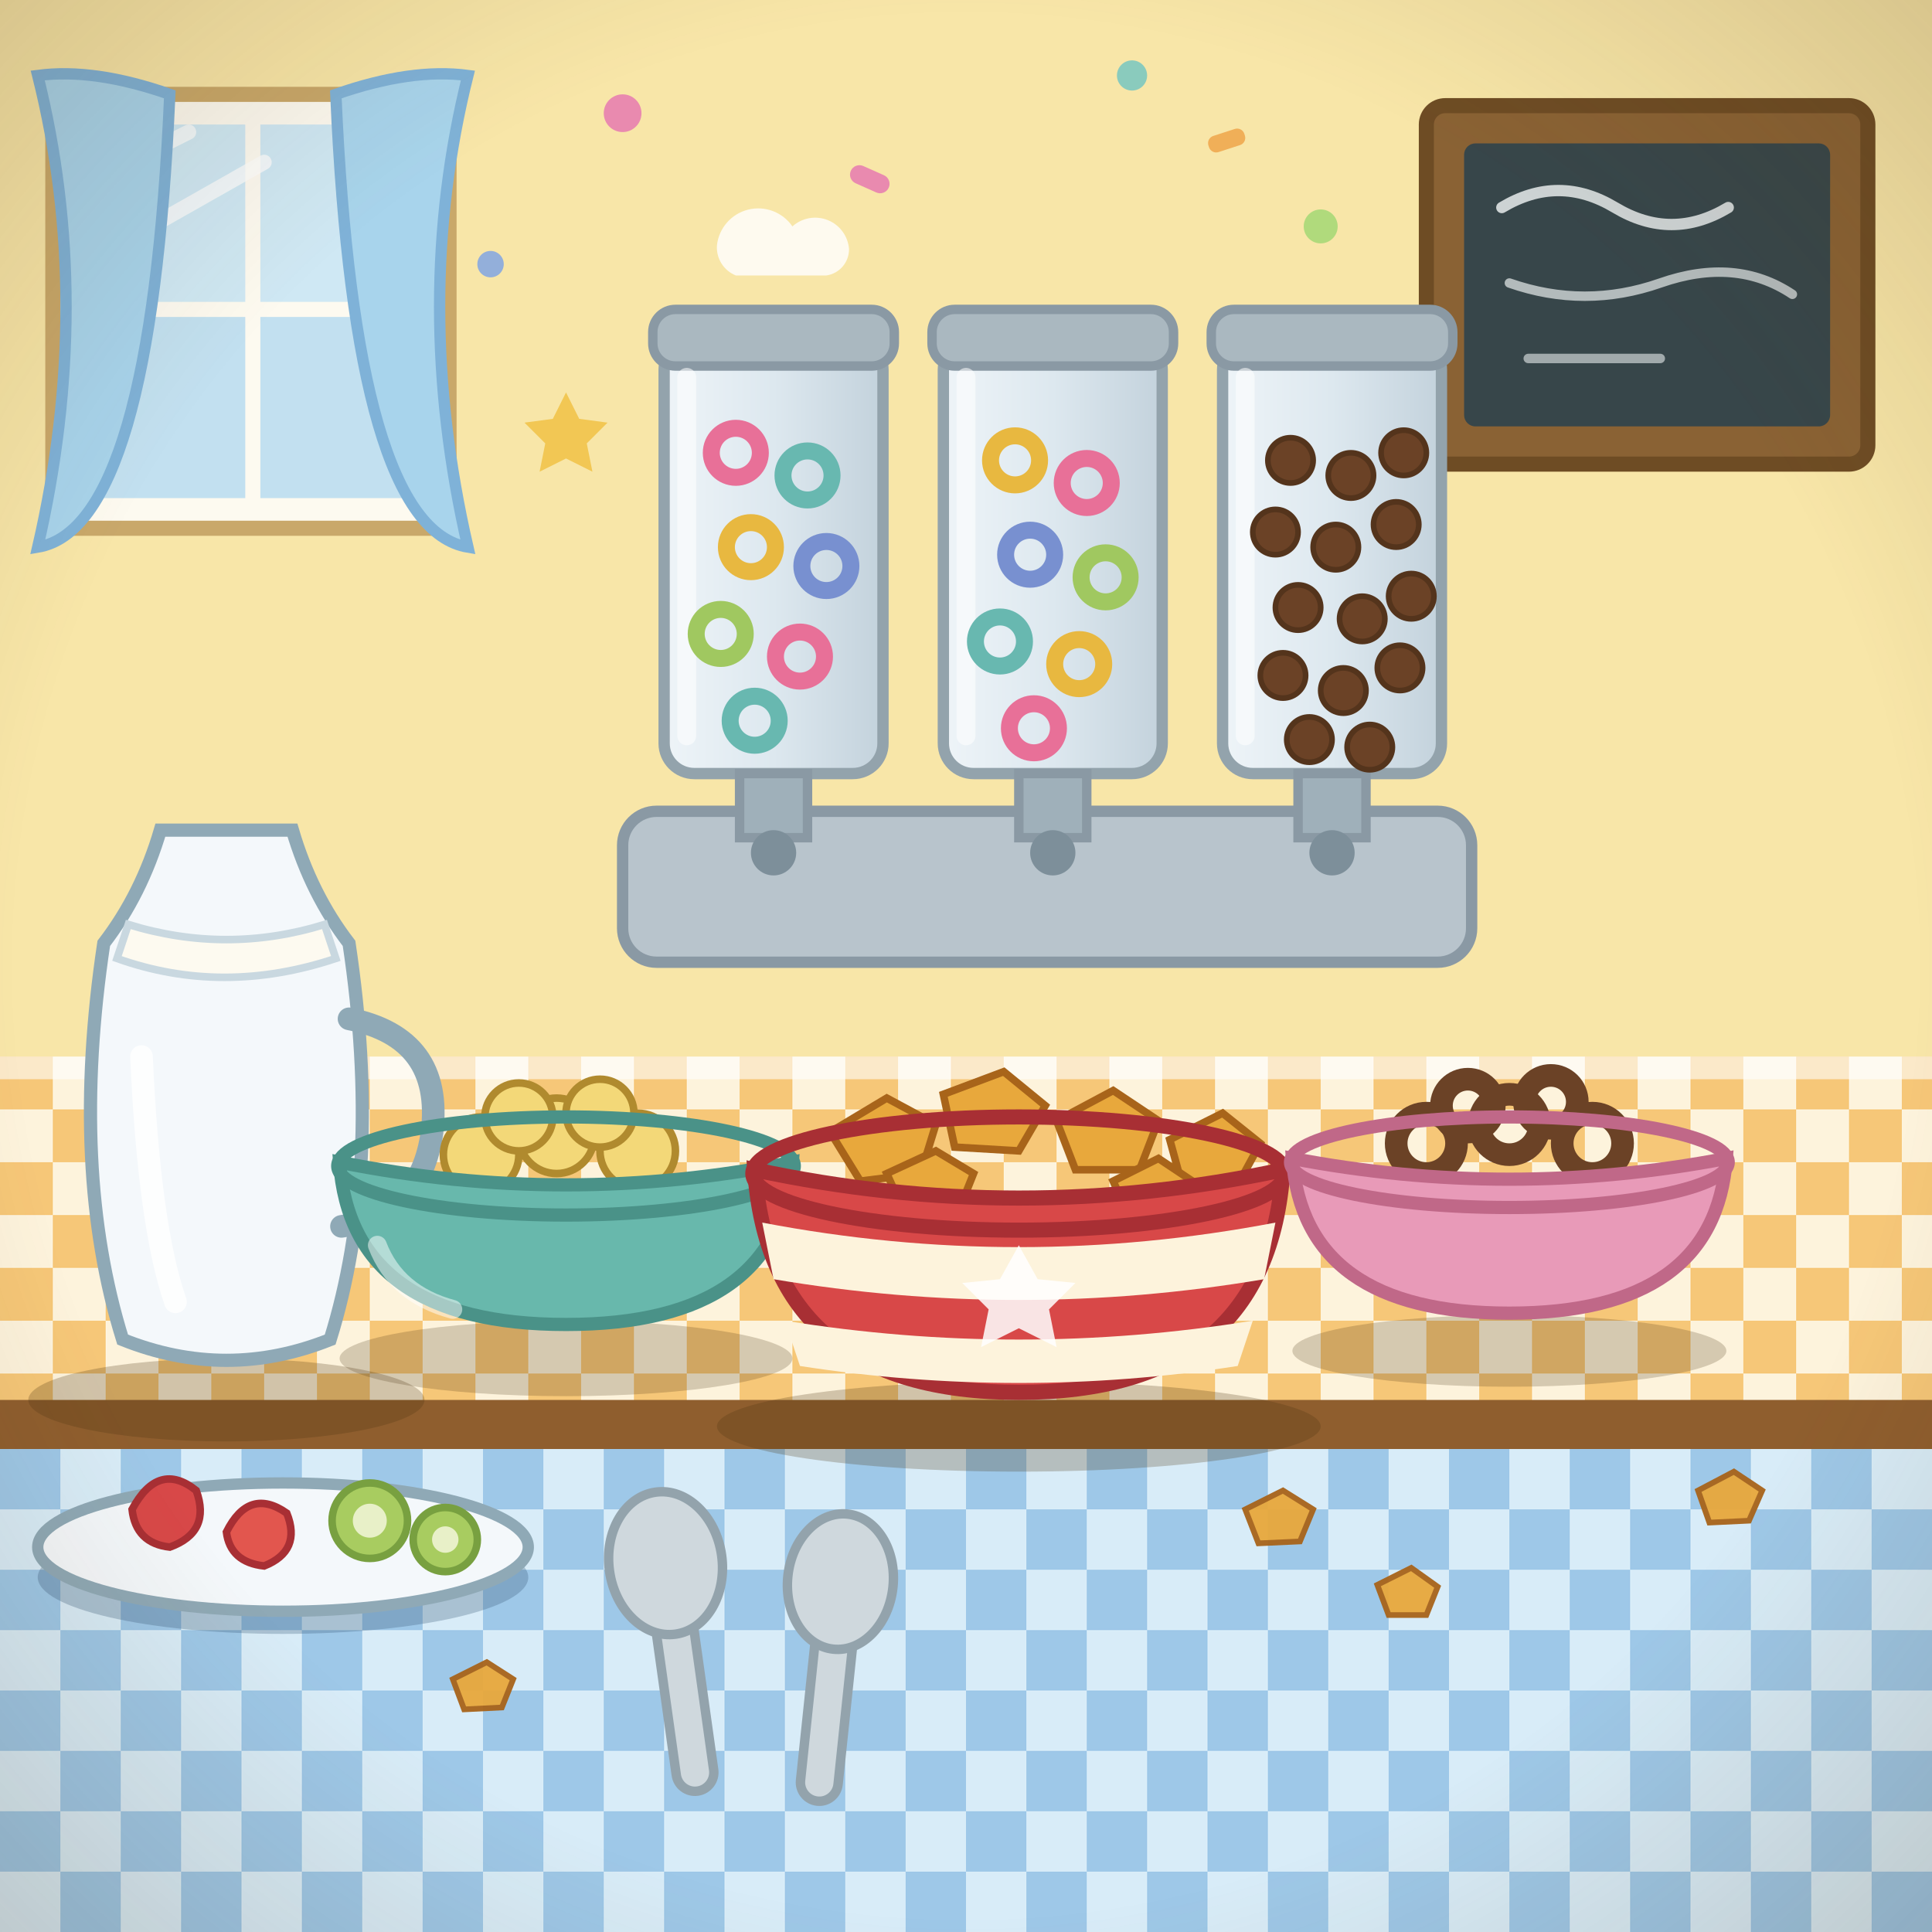
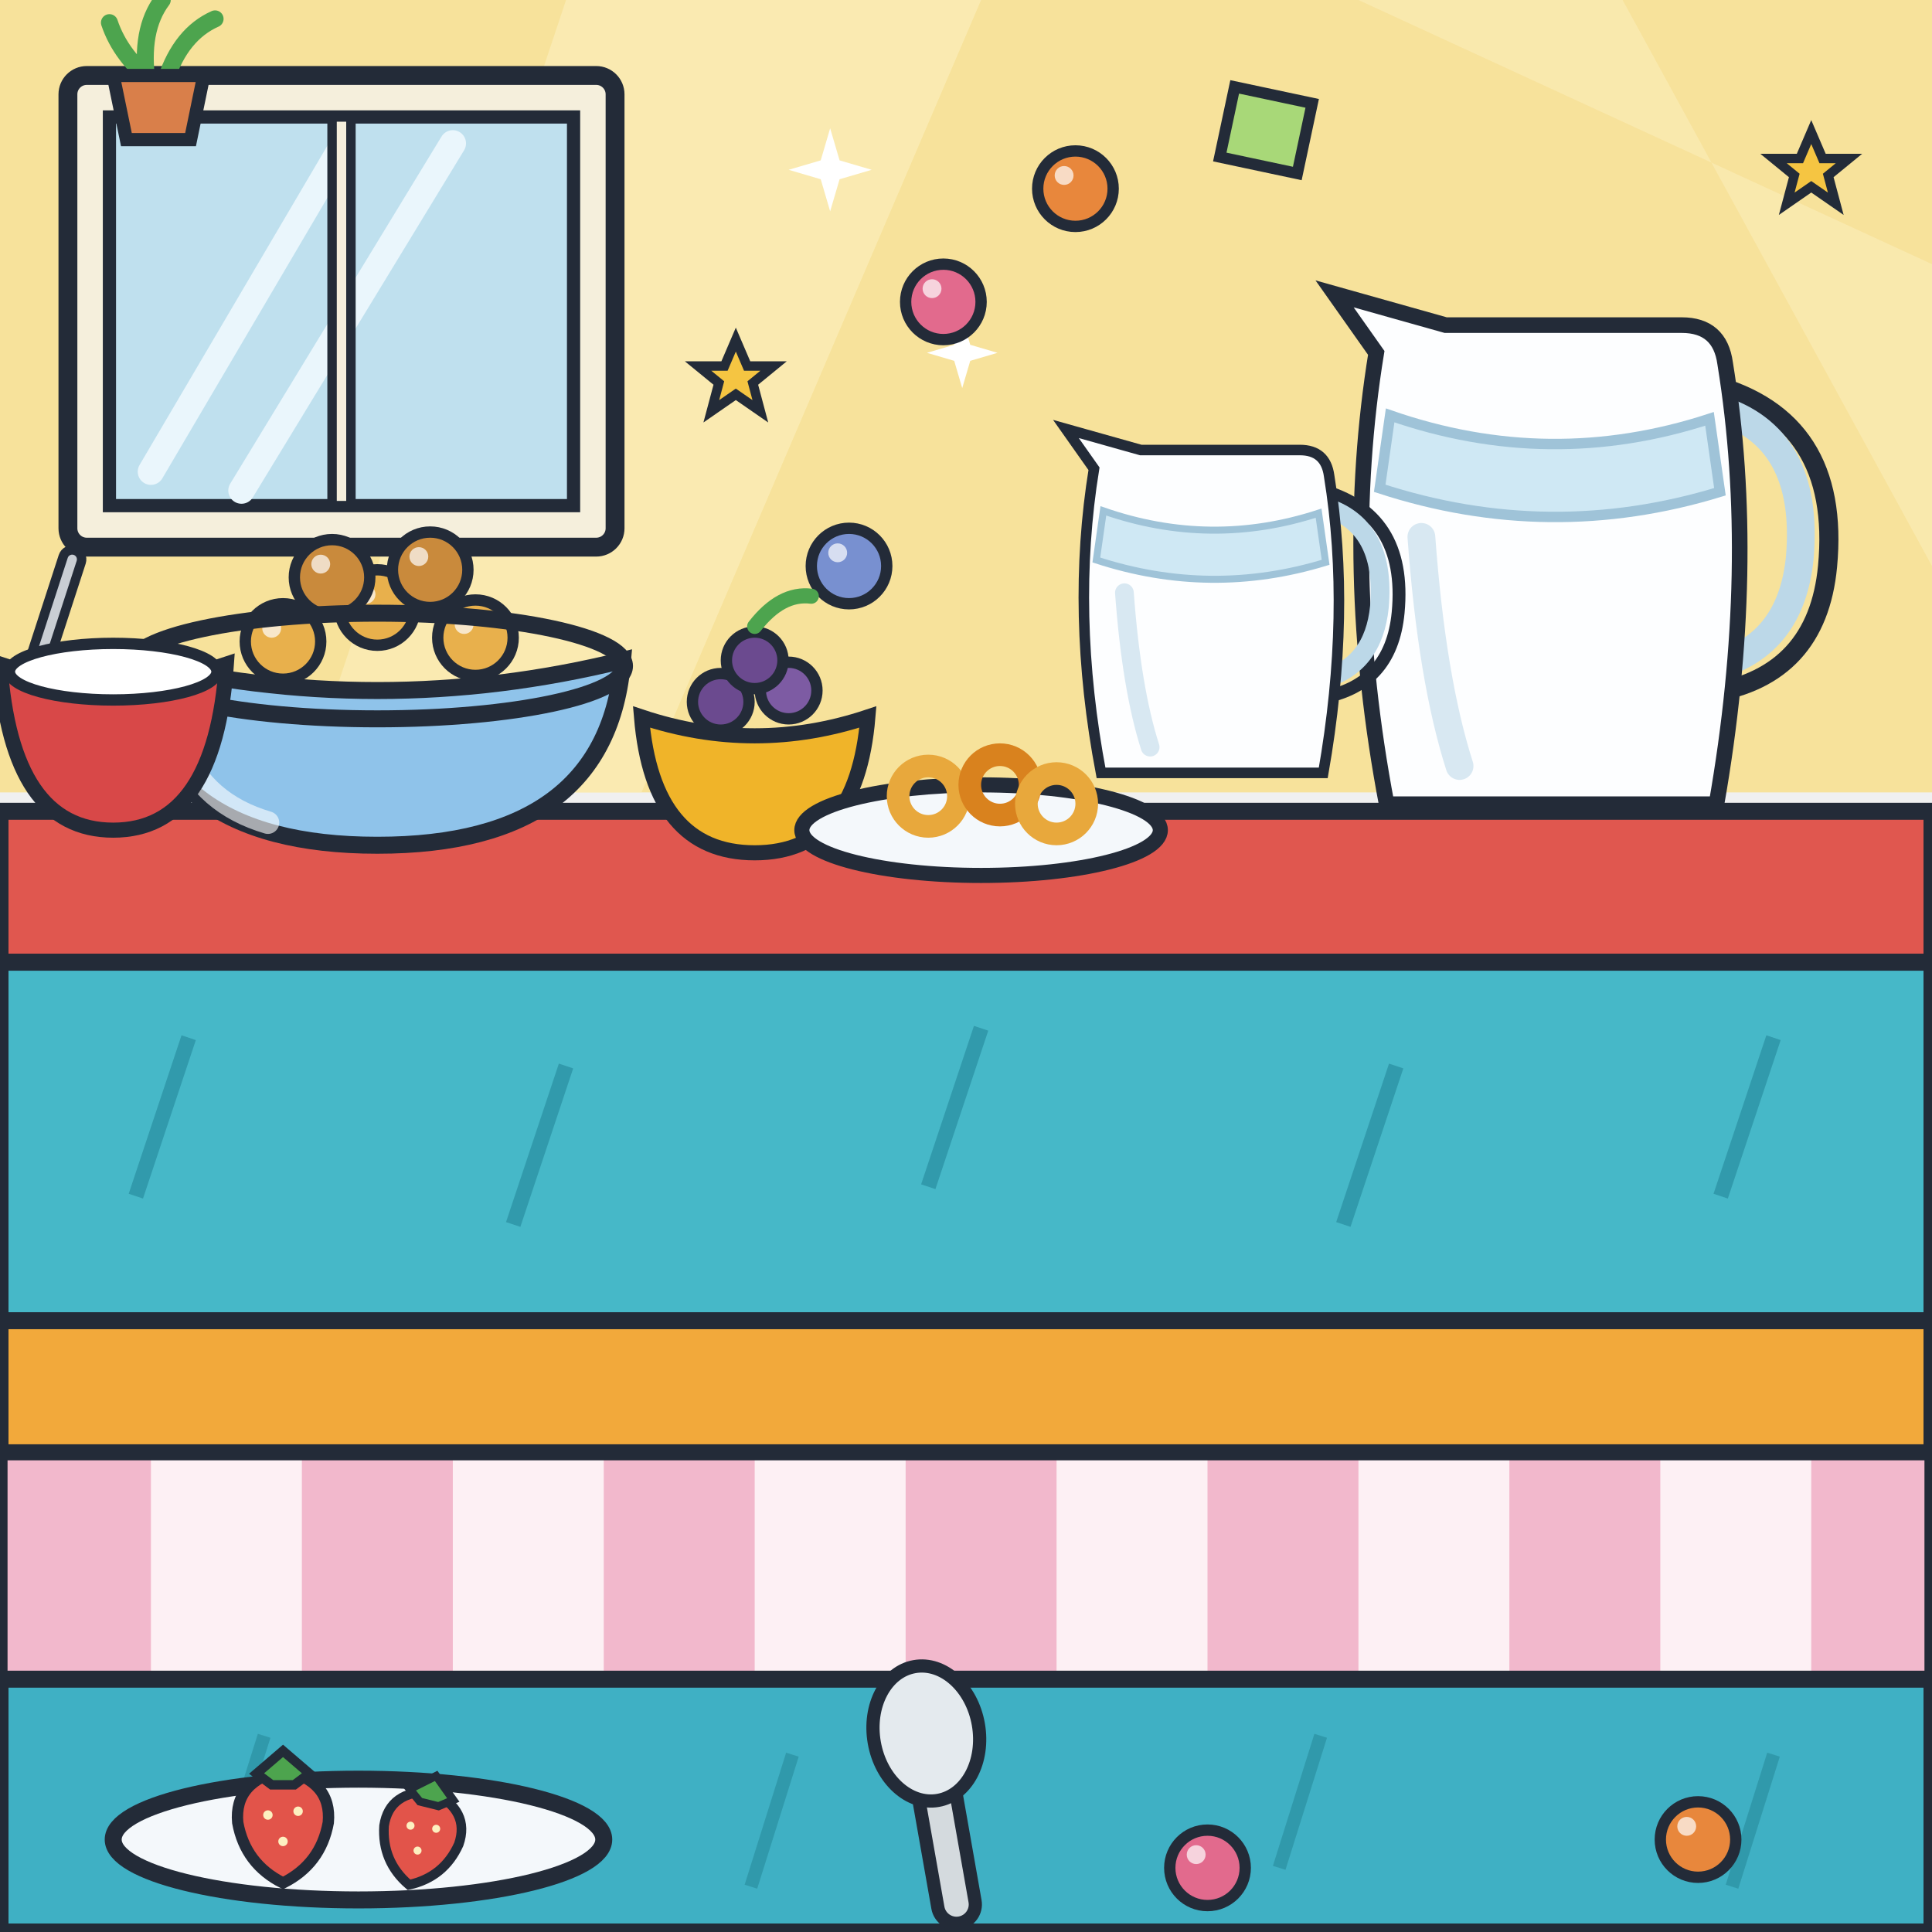
<svg xmlns="http://www.w3.org/2000/svg" viewBox="0 0 1024 1024">
  <defs>
-     <pattern id="checkOrange" width="56" height="56" patternUnits="userSpaceOnUse">
-       <rect width="56" height="56" fill="#fdf3dc" />
-       <rect width="28" height="28" fill="#f6c778" />
-       <rect x="28" y="28" width="28" height="28" fill="#f6c778" />
-     </pattern>
-     <pattern id="checkBlue" width="64" height="64" patternUnits="userSpaceOnUse">
-       <rect width="64" height="64" fill="#d8ecf8" />
-       <rect width="32" height="32" fill="#9ec8e8" />
-       <rect x="32" y="32" width="32" height="32" fill="#9ec8e8" />
-     </pattern>
-     <linearGradient id="glass" x1="0" y1="0" x2="1" y2="0">
-       <stop offset="0" stop-color="#eef4f8" />
-       <stop offset="0.5" stop-color="#dde8ef" />
-       <stop offset="1" stop-color="#c3d2dc" />
-     </linearGradient>
-     <radialGradient id="vignette" cx="0.5" cy="0.5" r="0.75">
-       <stop offset="0.65" stop-color="#4a3210" stop-opacity="0" />
-       <stop offset="1" stop-color="#4a3210" stop-opacity="0.22" />
-     </radialGradient>
+     <g id="sparkle">
+       <path d="M0 -22 L5 -5 L22 0 L5 5 L0 22 L-5 5 L-22 0 L-5 -5 Z" fill="#ffffff" />
+     </g>
+     <g id="goldstar">
+       <path d="M0 -20 L6 -6 L20 -6 L9 3 L13 18 L0 9 L-13 18 L-9 3 L-20 -6 L-6 -6 Z" fill="#f5c542" stroke="#232b38" stroke-width="5" />
+     </g>
+     <g id="ball">
+       <circle r="20" stroke="#232b38" stroke-width="6" />
+       <circle cx="-6" cy="-7" r="5" fill="#ffffff" opacity="0.7" />
+     </g>
+     <g id="jug">
+       <path d="M225 80 Q 300 100 292 185 Q 286 248 225 258" fill="none" stroke="#232b38" stroke-width="11" />
+       <path d="M228 94 Q 282 110 276 180 Q 271 230 228 242" fill="none" stroke="#bcd8e8" stroke-width="16" />
+       <path d="M32 62 L 8 28 L 72 46 L 208 46 Q 230 46 233 68 Q 252 185 228 322 L 38 322 Q 12 185 32 62 Z" fill="#fdfeff" stroke="#232b38" stroke-width="9" />
+       <path d="M40 98 Q 132 130 224 100 L 230 142 Q 132 172 34 140 Z" fill="#cfe8f4" stroke="#9fc3d8" stroke-width="6" />
+       <path d="M58 168 Q 64 250 80 300" fill="none" stroke="#d8e8f2" stroke-width="16" stroke-linecap="round" />
+     </g>
+     <g id="strawberry">
+       <path d="M0 -20 Q 26 -14 24 8 Q 20 30 0 40 Q -20 30 -24 8 Q -26 -14 0 -20 Z" fill="#e2544a" stroke="#232b38" stroke-width="6" />
+       <path d="M-14 -18 L 0 -30 L 14 -18 L 6 -12 L -6 -12 Z" fill="#4da44e" stroke="#232b38" stroke-width="5" />
+       <circle cx="-8" cy="4" r="2.5" fill="#fdf0c0" />
+       <circle cx="8" cy="2" r="2.5" fill="#fdf0c0" />
+       <circle cx="0" cy="18" r="2.5" fill="#fdf0c0" />
+     </g>
  </defs>
-   <rect x="0" y="0" width="1024" height="600" fill="#f8e6a8" />
-   <g opacity="0.9">
-     <circle cx="330" cy="60" r="10" fill="#e880b0" />
-     <circle cx="600" cy="40" r="8" fill="#7ec8c0" />
-     <circle cx="700" cy="120" r="9" fill="#a8d878" />
-     <circle cx="260" cy="140" r="7" fill="#88a8e0" />
-     <rect x="450" y="90" width="22" height="10" rx="5" fill="#e880b0" transform="rotate(24 461 95)" />
-     <rect x="640" y="70" width="20" height="9" rx="4" fill="#f0a850" transform="rotate(-18 650 74)" />
-     <path d="M 380 130 a 22 22 0 0 1 40 -10 a 18 18 0 0 1 30 12 a 14 14 0 0 1 -12 14 l -48 0 a 16 16 0 0 1 -10 -16 Z" fill="#ffffff" opacity="0.9" />
-     <path d="M 730 200 a 18 18 0 0 1 34 -8 a 15 15 0 0 1 24 10 a 12 12 0 0 1 -10 12 l -40 0 a 13 13 0 0 1 -8 -14 Z" fill="#ffffff" opacity="0.85" />
-     <path d="M 300 208 l 7 14 15 2 -11 11 3 15 -14 -7 -14 7 3 -15 -11 -11 15 -2 Z" fill="#f0c040" opacity="0.9" />
+   <rect x="0" y="0" width="1024" height="420" fill="#f7e29b" />
+   <path d="M300 0 L 520 0 L 340 420 L 160 420 Z" fill="#fcf0bf" opacity="0.6" />
+   <path d="M720 0 L 860 0 L 1024 300 L 1024 140 Z" fill="#fcf0bf" opacity="0.5" />
+   <g>
+     <rect x="36" y="40" width="290" height="250" rx="10" fill="#f5efdc" stroke="#232b38" stroke-width="10" />
+     <rect x="58" y="62" width="246" height="206" fill="#bfe0ee" stroke="#232b38" stroke-width="7" />
+     <path d="M80 250 L 180 80 M128 260 L 240 76" stroke="#eaf6fc" stroke-width="14" stroke-linecap="round" />
+     <rect x="176" y="62" width="10" height="206" fill="#f5efdc" stroke="#232b38" stroke-width="5" />
+     <path d="M78 44 q -4 -28 8 -44 M88 42 q 8 -24 26 -32 M82 44 q -18 -14 -24 -32" fill="none" stroke="#4da44e" stroke-width="9" stroke-linecap="round" />
+     <path d="M60 40 L 108 40 L 101 74 L 67 74 Z" fill="#d97f4a" stroke="#232b38" stroke-width="7" />
+   </g>
+   <use href="#sparkle" x="440" y="90" />
+   <use href="#sparkle" x="600" y="220" transform="scale(0.85)" />
+   <use href="#goldstar" x="390" y="200" />
+   <use href="#goldstar" x="960" y="90" />
+   <use href="#ball" x="500" y="160" fill="#e26a8d" />
+   <use href="#ball" x="570" y="100" fill="#e8873c" />
+   <use href="#ball" x="450" y="300" fill="#7890d0" />
+   <rect x="650" y="50" width="42" height="38" fill="#a8d878" stroke="#232b38" stroke-width="6" transform="rotate(12 671 69)" />
+   <rect x="0" y="430" width="1024" height="80" fill="#e0574f" stroke="#232b38" stroke-width="9" />
+   <rect x="0" y="510" width="1024" height="190" fill="#46b8c8" stroke="#232b38" stroke-width="9" />
+   <g stroke="#2f97a8" stroke-width="8" opacity="0.9">
+     <path d="M100 550 l -28 84" />
+     <path d="M300 565 l -28 84" />
+     <path d="M520 545 l -28 84" />
+     <path d="M740 565 l -28 84" />
+     <path d="M940 550 l -28 84" />
+   </g>
+   <use href="#jug" transform="translate(700 130) scale(0.92)" />
+   <use href="#jug" transform="translate(560 210) scale(0.62)" />
+   <g>
+     <g fill="#e8b04c">
+       <use href="#ball" x="150" y="340" />
+       <use href="#ball" x="200" y="322" />
+       <use href="#ball" x="252" y="338" />
+       <use href="#ball" x="176" y="306" fill="#c98a3c" />
+       <use href="#ball" x="228" y="302" fill="#c98a3c" />
+     </g>
+     <path d="M70 350 Q 78 448 200 448 Q 322 448 330 350 Q 200 382 70 350 Z" fill="#8fc3ea" stroke="#232b38" stroke-width="9" />
+     <ellipse cx="200" cy="353" rx="131" ry="28" fill="none" stroke="#232b38" stroke-width="9" />
+     <path d="M96 396 q 12 30 46 40" fill="none" stroke="#ffffff" stroke-width="12" stroke-linecap="round" opacity="0.6" />
  </g>
  <g>
-     <rect x="28" y="50" width="210" height="230" rx="10" fill="#fdfaf0" stroke="#c9a86a" stroke-width="8" />
-     <rect x="44" y="66" width="86" height="94" fill="#cfe8f4" />
-     <rect x="138" y="66" width="86" height="94" fill="#cfe8f4" />
-     <rect x="44" y="168" width="86" height="96" fill="#c2e0f0" />
-     <rect x="138" y="168" width="86" height="96" fill="#c2e0f0" />
-     <path d="M60 90 l40 -20 M80 120 l60 -34" stroke="#ffffff" stroke-width="8" stroke-linecap="round" opacity="0.7" />
-     <path d="M20 40 q 30 120 0 250 q 60 -10 70 -240 q -40 -14 -70 -10 Z" fill="#a8d4ec" stroke="#7fb2d8" stroke-width="6" />
-     <path d="M248 40 q -30 120 0 250 q -60 -10 -70 -240 q 40 -14 70 -10 Z" fill="#a8d4ec" stroke="#7fb2d8" stroke-width="6" />
+     <circle cx="382" cy="372" r="15" fill="#6b4a8f" stroke="#232b38" stroke-width="6" />
+     <circle cx="418" cy="366" r="15" fill="#7d5ba3" stroke="#232b38" stroke-width="6" />
+     <circle cx="400" cy="350" r="15" fill="#6b4a8f" stroke="#232b38" stroke-width="6" />
+     <path d="M400 332 q 14 -18 30 -16" fill="none" stroke="#4da44e" stroke-width="8" stroke-linecap="round" />
+     <path d="M340 380 Q 346 452 400 452 Q 454 452 460 380 Q 400 400 340 380 Z" fill="#f0b429" stroke="#232b38" stroke-width="8" />
  </g>
  <g>
-     <rect x="756" y="56" width="234" height="190" rx="10" fill="#8a6234" stroke="#6e4c24" stroke-width="8" />
-     <rect x="776" y="76" width="194" height="150" rx="6" fill="#37464a" />
-     <path d="M796 110 q 30 -18 60 0 t 60 0" fill="none" stroke="#e8ecec" stroke-width="6" stroke-linecap="round" opacity="0.85" />
-     <path d="M800 150 q 40 14 80 0 t 70 6" fill="none" stroke="#e8ecec" stroke-width="5" stroke-linecap="round" opacity="0.7" />
-     <path d="M810 190 h 70" stroke="#e8ecec" stroke-width="5" stroke-linecap="round" opacity="0.6" />
+     <rect x="24" y="290" width="10" height="70" rx="5" fill="#c9ced4" stroke="#232b38" stroke-width="5" transform="rotate(18 29 325)" />
+     <path d="M0 352 Q 6 440 60 440 Q 114 440 120 352 Q 60 372 0 352 Z" fill="#d84848" stroke="#232b38" stroke-width="8" />
+     <ellipse cx="60" cy="356" rx="55" ry="15" fill="#ffffff" stroke="#232b38" stroke-width="6" />
  </g>
  <g>
-     <rect x="330" y="430" width="450" height="80" rx="18" fill="#b8c4cc" stroke="#8a99a4" stroke-width="6" />
-     <g id="disp1">
-       <rect x="352" y="180" width="116" height="230" rx="16" fill="url(#glass)" stroke="#93a3ac" stroke-width="6" />
-       <rect x="346" y="164" width="128" height="30" rx="12" fill="#aab8c0" stroke="#8a99a4" stroke-width="5" />
-       <rect x="392" y="410" width="36" height="34" fill="#9fb0ba" stroke="#8a99a4" stroke-width="5" />
-       <circle cx="410" cy="452" r="12" fill="#7d8f9a" />
-       <path d="M364 200 v 190" stroke="#ffffff" stroke-width="10" opacity="0.55" stroke-linecap="round" />
-       <g stroke-width="9" fill="none">
-         <circle cx="390" cy="240" r="13" stroke="#e87098" />
-         <circle cx="428" cy="252" r="13" stroke="#68b8b0" />
-         <circle cx="398" cy="290" r="13" stroke="#e8b840" />
-         <circle cx="438" cy="300" r="13" stroke="#7890d0" />
-         <circle cx="382" cy="336" r="13" stroke="#a0c860" />
-         <circle cx="424" cy="348" r="13" stroke="#e87098" />
-         <circle cx="400" cy="382" r="13" stroke="#68b8b0" />
-       </g>
-     </g>
-     <g id="disp2">
-       <rect x="500" y="180" width="116" height="230" rx="16" fill="url(#glass)" stroke="#93a3ac" stroke-width="6" />
-       <rect x="494" y="164" width="128" height="30" rx="12" fill="#aab8c0" stroke="#8a99a4" stroke-width="5" />
-       <rect x="540" y="410" width="36" height="34" fill="#9fb0ba" stroke="#8a99a4" stroke-width="5" />
-       <circle cx="558" cy="452" r="12" fill="#7d8f9a" />
-       <path d="M512 200 v 190" stroke="#ffffff" stroke-width="10" opacity="0.55" stroke-linecap="round" />
-       <g stroke-width="9" fill="none">
-         <circle cx="538" cy="244" r="13" stroke="#e8b840" />
-         <circle cx="576" cy="256" r="13" stroke="#e87098" />
-         <circle cx="546" cy="294" r="13" stroke="#7890d0" />
-         <circle cx="586" cy="306" r="13" stroke="#a0c860" />
-         <circle cx="530" cy="340" r="13" stroke="#68b8b0" />
-         <circle cx="572" cy="352" r="13" stroke="#e8b840" />
-         <circle cx="548" cy="386" r="13" stroke="#e87098" />
-       </g>
-     </g>
-     <g id="disp3">
-       <rect x="648" y="180" width="116" height="230" rx="16" fill="url(#glass)" stroke="#93a3ac" stroke-width="6" />
-       <rect x="642" y="164" width="128" height="30" rx="12" fill="#aab8c0" stroke="#8a99a4" stroke-width="5" />
-       <rect x="688" y="410" width="36" height="34" fill="#9fb0ba" stroke="#8a99a4" stroke-width="5" />
-       <circle cx="706" cy="452" r="12" fill="#7d8f9a" />
-       <path d="M660 200 v 190" stroke="#ffffff" stroke-width="10" opacity="0.55" stroke-linecap="round" />
-       <g fill="#6b4226" stroke="#54341c" stroke-width="3">
-         <circle cx="684" cy="244" r="12" />
-         <circle cx="716" cy="252" r="12" />
-         <circle cx="744" cy="240" r="12" />
-         <circle cx="676" cy="282" r="12" />
-         <circle cx="708" cy="290" r="12" />
-         <circle cx="740" cy="278" r="12" />
-         <circle cx="688" cy="322" r="12" />
-         <circle cx="722" cy="328" r="12" />
-         <circle cx="748" cy="316" r="12" />
-         <circle cx="680" cy="358" r="12" />
-         <circle cx="712" cy="366" r="12" />
-         <circle cx="742" cy="354" r="12" />
-         <circle cx="694" cy="392" r="12" />
-         <circle cx="726" cy="396" r="12" />
-       </g>
+     <ellipse cx="520" cy="440" rx="95" ry="24" fill="#f4f8fb" stroke="#232b38" stroke-width="8" />
+     <g fill="none" stroke-width="12">
+       <circle cx="492" cy="422" r="16" stroke="#e8a83c" />
+       <circle cx="530" cy="416" r="16" stroke="#d9821e" />
+       <circle cx="560" cy="426" r="16" stroke="#e8a83c" />
    </g>
  </g>
-   <rect x="0" y="560" width="1024" height="190" fill="url(#checkOrange)" />
-   <rect x="0" y="560" width="1024" height="12" fill="#ffffff" opacity="0.6" />
-   <rect x="0" y="742" width="1024" height="26" fill="#8f5e2e" />
-   <rect x="0" y="768" width="1024" height="256" fill="url(#checkBlue)" />
+   <rect x="0" y="700" width="1024" height="70" fill="#f2a93b" stroke="#232b38" stroke-width="9" />
  <g>
-     <ellipse cx="120" cy="742" rx="105" ry="22" fill="#4a3210" opacity="0.25" />
-     <path d="M55 500 q -18 120 10 210 q 55 22 110 0 q 28 -90 10 -210 q -20 -26 -30 -60 l -70 0 q -10 34 -30 60 Z" fill="#f4f8fb" stroke="#8fa9b6" stroke-width="7" />
-     <path d="M62 508 q 56 20 116 0 l -6 -18 q -52 16 -104 0 Z" fill="#fdfaf0" stroke="#c9d8e0" stroke-width="4" />
-     <path d="M185 540 q 50 10 44 60 q -6 44 -48 50" fill="none" stroke="#8fa9b6" stroke-width="12" stroke-linecap="round" />
-     <path d="M75 560 q 4 90 18 130" fill="none" stroke="#ffffff" stroke-width="12" stroke-linecap="round" opacity="0.8" />
+     <rect x="0" y="770" width="1024" height="120" fill="#fdf0f4" />
+     <g fill="#f2b8cc">
+       <rect x="0" y="770" width="80" height="120" />
+       <rect x="160" y="770" width="80" height="120" />
+       <rect x="320" y="770" width="80" height="120" />
+       <rect x="480" y="770" width="80" height="120" />
+       <rect x="640" y="770" width="80" height="120" />
+       <rect x="800" y="770" width="80" height="120" />
+       <rect x="960" y="770" width="64" height="120" />
+     </g>
+     <rect x="0" y="770" width="1024" height="120" fill="none" stroke="#232b38" stroke-width="8" />
+   </g>
+   <rect x="0" y="890" width="1024" height="134" fill="#3fb0c4" stroke="#232b38" stroke-width="9" />
+   <g stroke="#2f97a8" stroke-width="7" opacity="0.9">
+     <path d="M140 920 l -22 70" />
+     <path d="M420 930 l -22 70" />
+     <path d="M700 920 l -22 70" />
+     <path d="M940 930 l -22 70" />
  </g>
  <g>
-     <ellipse cx="300" cy="720" rx="120" ry="20" fill="#4a3210" opacity="0.22" />
-     <g fill="#f3d878" stroke="#b08a2e" stroke-width="4">
-       <circle cx="255" cy="612" r="20" />
-       <circle cx="295" cy="602" r="20" />
-       <circle cx="338" cy="610" r="20" />
-       <circle cx="275" cy="592" r="18" />
-       <circle cx="318" cy="590" r="18" />
-     </g>
-     <path d="M180 616 q 6 86 120 86 q 114 0 120 -86 q -120 24 -240 0 Z" fill="#68b8ac" stroke="#4a9288" stroke-width="7" />
-     <ellipse cx="300" cy="618" rx="121" ry="26" fill="none" stroke="#4a9288" stroke-width="7" />
-     <path d="M200 660 q 10 26 40 34" fill="none" stroke="#ffffff" stroke-width="10" stroke-linecap="round" opacity="0.5" />
+     <ellipse cx="190" cy="975" rx="130" ry="32" fill="#f4f8fb" stroke="#232b38" stroke-width="9" />
+     <use href="#strawberry" transform="translate(150 958)" />
+     <use href="#strawberry" transform="translate(225 966) scale(0.85) rotate(14)" />
  </g>
-   <g>
-     <ellipse cx="540" cy="756" rx="160" ry="24" fill="#4a3210" opacity="0.25" />
-     <g fill="#e8a83c" stroke="#a8641a" stroke-width="4">
-       <path d="M440 600 l 30 -18 26 14 -8 26 -32 4 Z" />
-       <path d="M500 580 l 32 -12 22 18 -14 24 -34 -2 Z" />
-       <path d="M560 594 l 30 -16 24 16 -10 26 -34 0 Z" />
-       <path d="M620 604 l 28 -14 20 16 -12 22 -30 -2 Z" />
-       <path d="M470 622 l 26 -12 20 12 -8 20 -28 2 Z" />
-       <path d="M590 626 l 24 -12 18 12 -8 18 -26 0 Z" />
-     </g>
-     <path d="M400 620 q 8 118 140 118 q 132 0 140 -118 q -140 30 -280 0 Z" fill="#d84848" stroke="#a82f34" stroke-width="8" />
-     <path d="M404 648 q 136 26 272 0 l -6 30 q -130 22 -260 0 Z" fill="#fdf3dc" />
-     <path d="M416 700 q 124 20 248 0 l -8 24 q -116 18 -232 0 Z" fill="#fdf3dc" />
-     <ellipse cx="540" cy="622" rx="141" ry="30" fill="none" stroke="#a82f34" stroke-width="8" />
-     <path d="M540 660 l 10 18 20 2 -14 14 4 20 -20 -10 -20 10 4 -20 -14 -14 20 -2 Z" fill="#ffffff" opacity="0.85" />
+   <g transform="rotate(-10 500 970)">
+     <rect x="490" y="930" width="20" height="90" rx="10" fill="#d4dade" stroke="#232b38" stroke-width="7" />
+     <ellipse cx="500" cy="918" rx="28" ry="36" fill="#e4eaee" stroke="#232b38" stroke-width="7" />
  </g>
-   <g>
-     <ellipse cx="800" cy="716" rx="115" ry="19" fill="#4a3210" opacity="0.22" />
-     <g fill="none" stroke="#6b4226" stroke-width="12">
-       <circle cx="756" cy="606" r="16" />
-       <circle cx="800" cy="596" r="16" />
-       <circle cx="844" cy="606" r="16" />
-       <circle cx="778" cy="586" r="14" />
-       <circle cx="822" cy="584" r="14" />
-     </g>
-     <path d="M685 614 q 6 82 115 82 q 109 0 115 -82 q -115 22 -230 0 Z" fill="#e89ab8" stroke="#c06888" stroke-width="7" />
-     <ellipse cx="800" cy="616" rx="116" ry="24" fill="none" stroke="#c06888" stroke-width="7" />
-   </g>
-   <g>
-     <ellipse cx="150" cy="836" rx="130" ry="30" fill="#3a5a78" opacity="0.3" />
-     <ellipse cx="150" cy="820" rx="130" ry="34" fill="#f4f8fb" stroke="#8fa9b6" stroke-width="6" />
-     <g>
-       <path d="M70 800 q 14 -26 34 -10 q 8 22 -14 30 q -18 -2 -20 -20 Z" fill="#d84848" stroke="#a82f34" stroke-width="4" />
-       <path d="M120 812 q 12 -24 32 -10 q 8 20 -12 28 q -18 -2 -20 -18 Z" fill="#e2564e" stroke="#a82f34" stroke-width="4" />
-       <circle cx="196" cy="806" r="20" fill="#a8cc60" stroke="#78a040" stroke-width="4" />
-       <circle cx="196" cy="806" r="9" fill="#e8f0c8" />
-       <circle cx="236" cy="816" r="17" fill="#a8cc60" stroke="#78a040" stroke-width="4" />
-       <circle cx="236" cy="816" r="7" fill="#e8f0c8" />
-     </g>
-   </g>
-   <g fill="#cfd8dd" stroke="#93a3ac" stroke-width="5">
-     <g transform="rotate(-8 360 880)">
-       <rect x="350" y="840" width="20" height="110" rx="10" />
-       <ellipse cx="360" cy="828" rx="30" ry="38" />
-     </g>
-     <g transform="rotate(6 440 890)">
-       <rect x="430" y="850" width="20" height="105" rx="10" />
-       <ellipse cx="440" cy="838" rx="28" ry="36" />
-     </g>
-   </g>
-   <g fill="#e8a83c" stroke="#a8641a" stroke-width="3" opacity="0.95">
-     <path d="M660 800 l 20 -10 16 10 -7 17 -22 1 Z" />
-     <path d="M730 840 l 18 -9 14 10 -6 15 -20 0 Z" />
-     <path d="M900 790 l 19 -10 15 10 -7 16 -21 1 Z" />
-     <path d="M240 890 l 18 -9 14 9 -6 15 -20 1 Z" />
-   </g>
-   <rect x="0" y="0" width="1024" height="1024" fill="url(#vignette)" />
+   <use href="#ball" x="640" y="990" fill="#e26a8d" />
+   <use href="#ball" x="900" y="975" fill="#e8873c" />
</svg>
